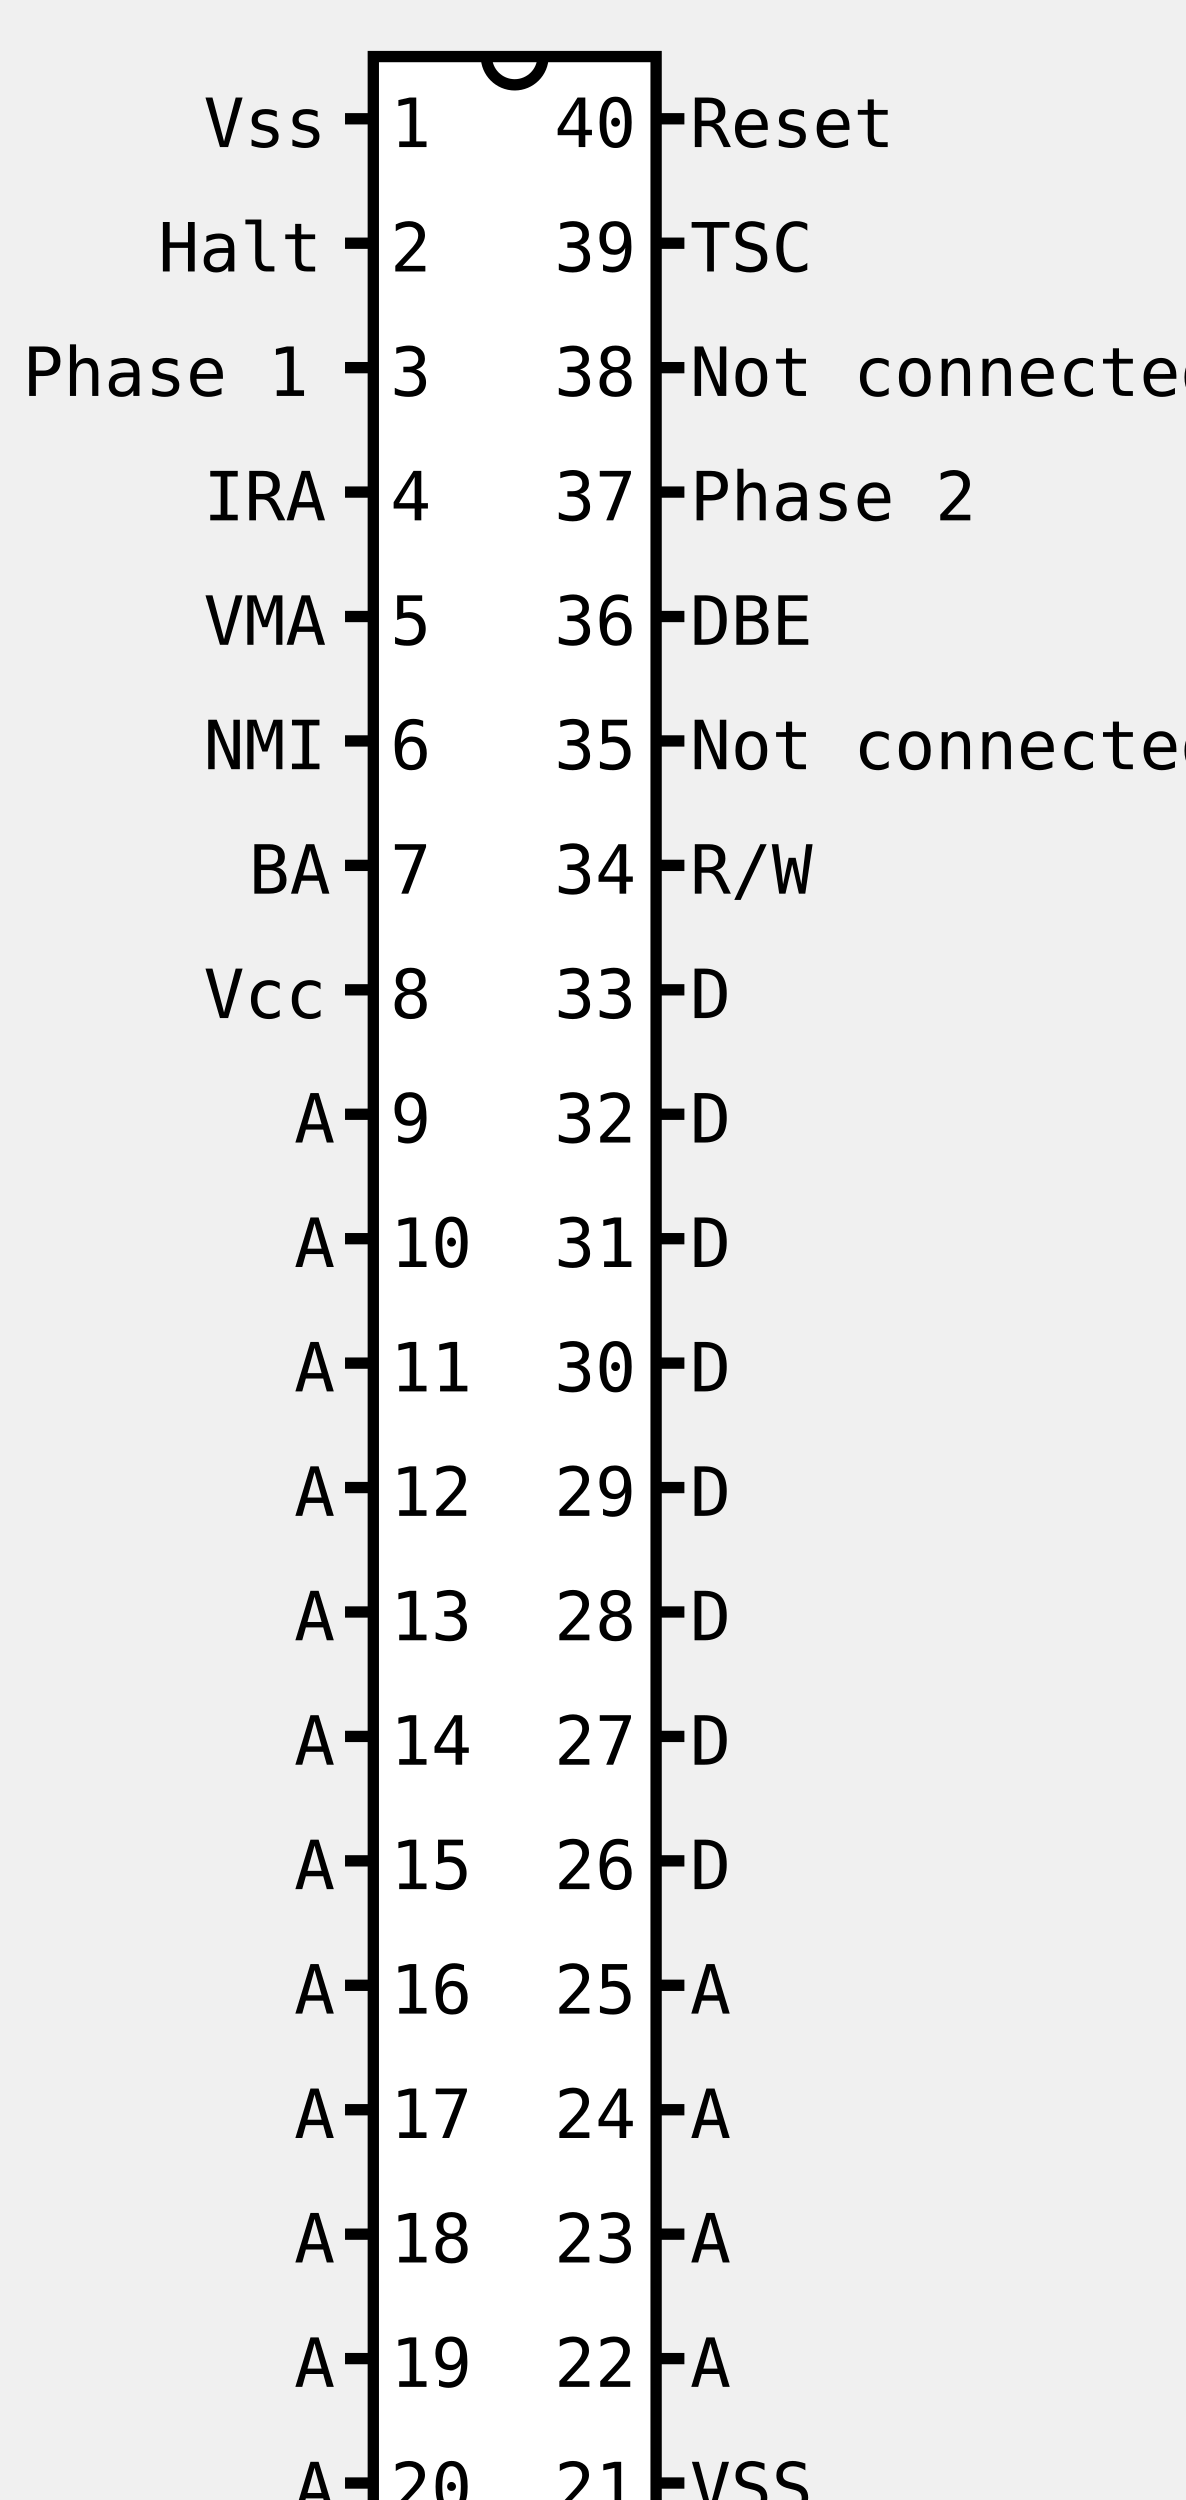
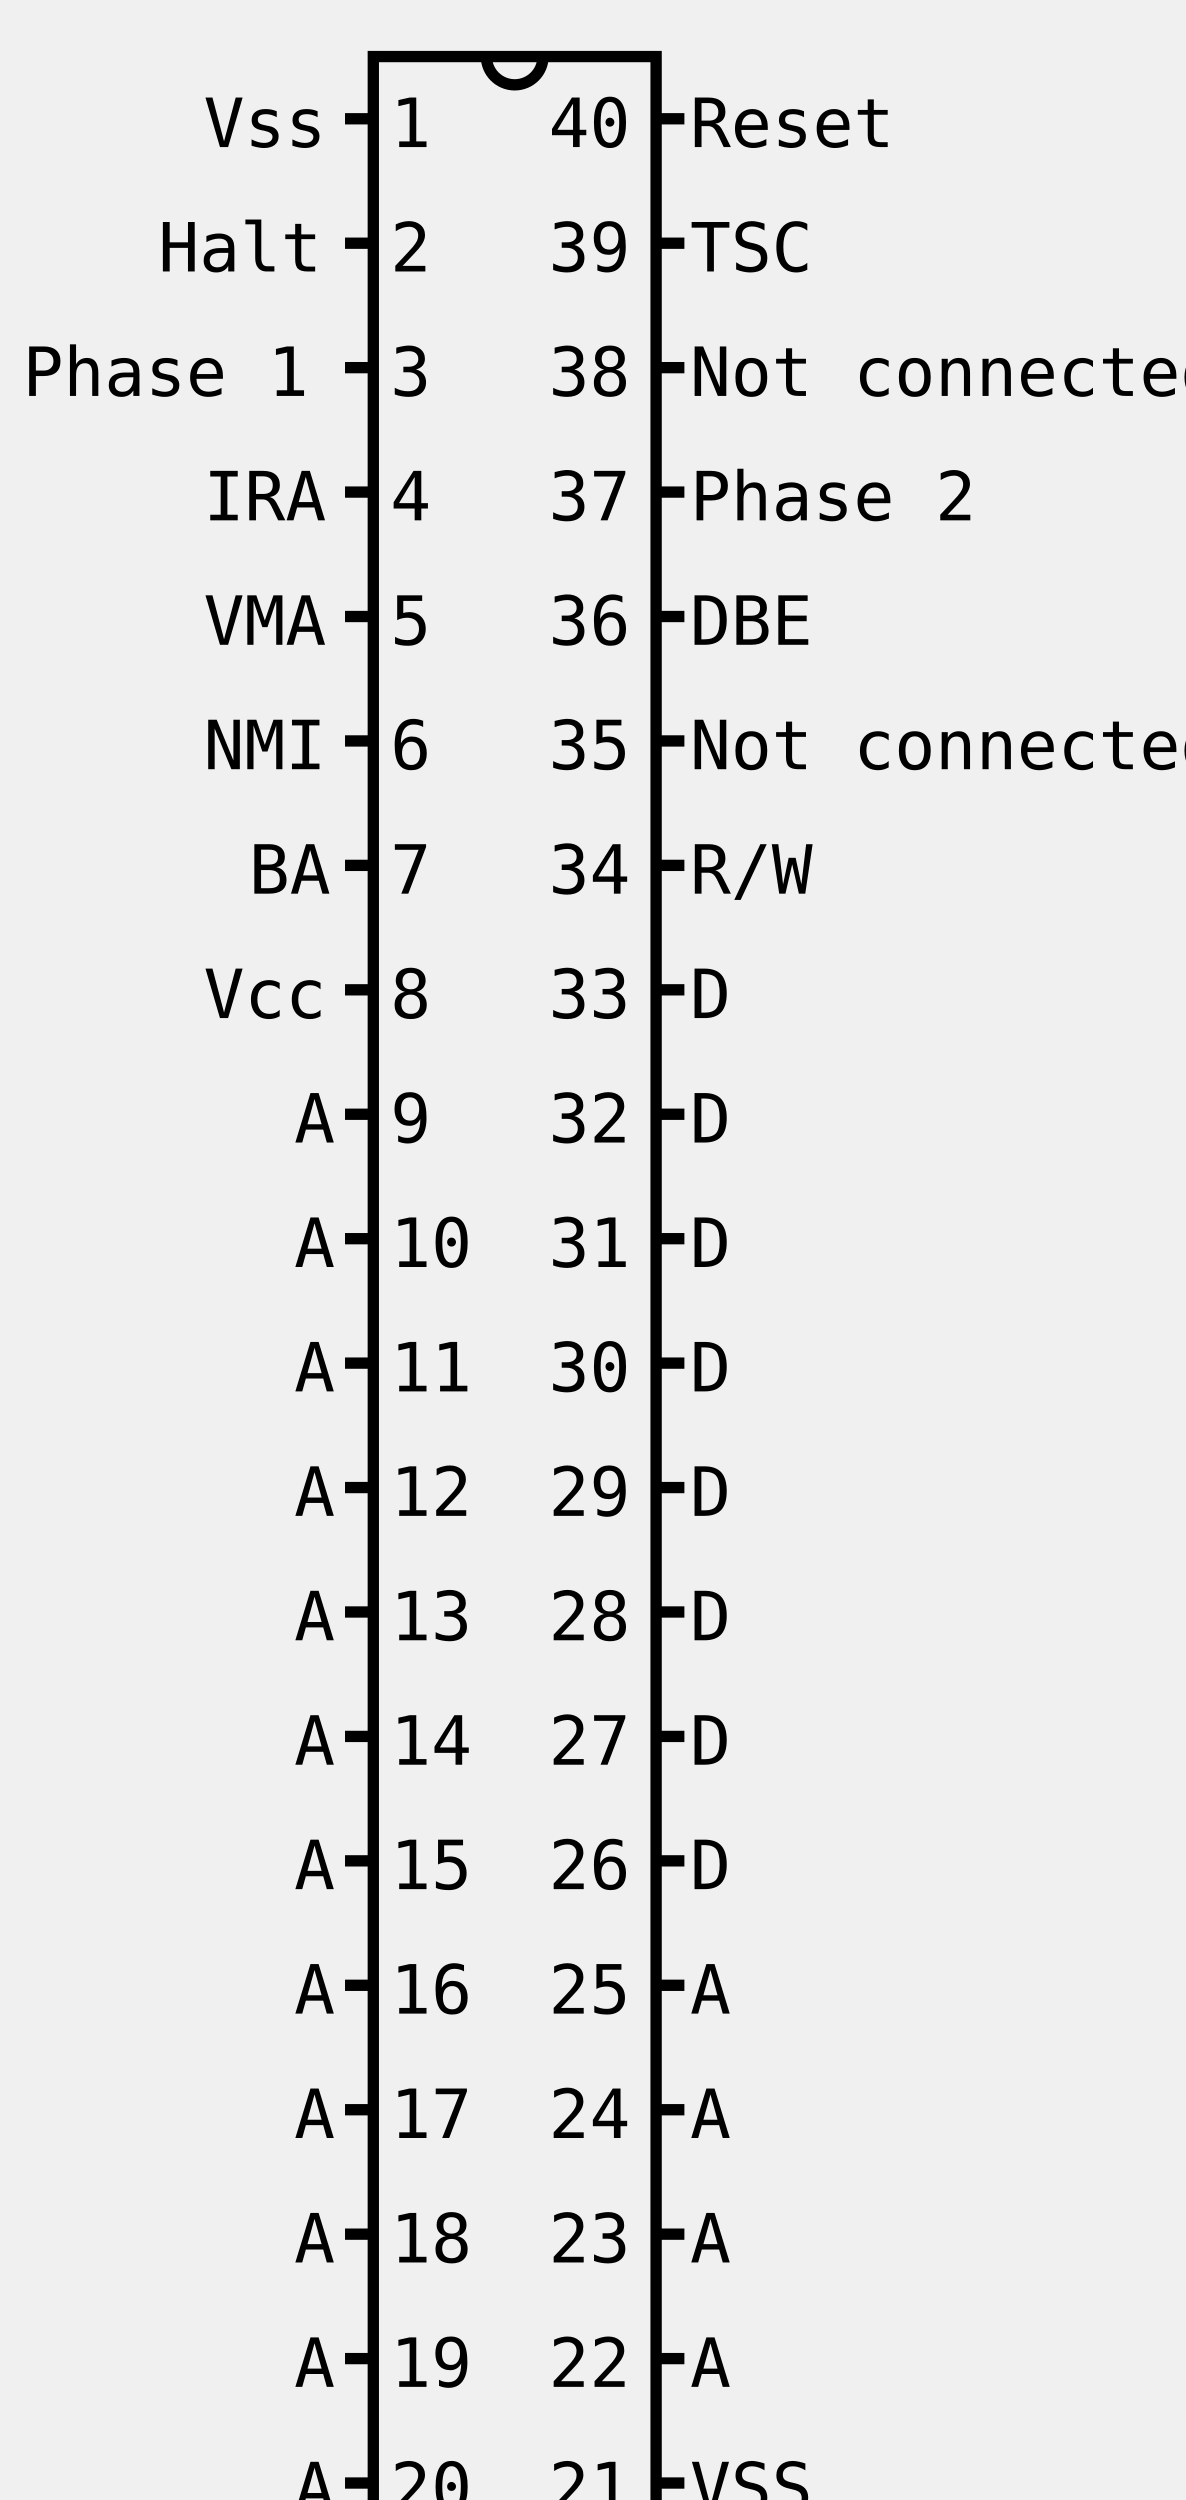
<svg xmlns="http://www.w3.org/2000/svg" version="1.1">
-   <rect x="66" y="10" width="50" height="440" fill="white" stroke-width="2" stroke="black" />
+   <rect x="66" y="10" width="50" height="440" fill="none" stroke-width="2" stroke="black" />
  <path d="M86 10   A 5 5 0 0 0 96 10" stroke="black" fill="black" fill-opacity="0" stroke-width="2" />
  <line x1="116" y1="21" x2="121" y2="21" stroke="black" stroke-width="2" />
-   <text x="98" y="26" font-family="monospace" fill="black">40</text>
+   <text x="97" y="26" font-family="monospace" fill="black">40</text>
  <text x="122" y="26" transform="rotate(0 122 26)" font-family="monospace" fill="black">Reset</text>
  <line x1="116" y1="43" x2="121" y2="43" stroke="black" stroke-width="2" />
-   <text x="98" y="48" font-family="monospace" fill="black">39</text>
+   <text x="97" y="48" font-family="monospace" fill="black">39</text>
  <text x="122" y="48" transform="rotate(0 122 48)" font-family="monospace" fill="black">TSC</text>
  <line x1="116" y1="65" x2="121" y2="65" stroke="black" stroke-width="2" />
-   <text x="98" y="70" font-family="monospace" fill="black">38</text>
+   <text x="97" y="70" font-family="monospace" fill="black">38</text>
  <text x="122" y="70" transform="rotate(0 122 70)" font-family="monospace" fill="black">Not connected</text>
  <line x1="116" y1="87" x2="121" y2="87" stroke="black" stroke-width="2" />
-   <text x="98" y="92" font-family="monospace" fill="black">37</text>
+   <text x="97" y="92" font-family="monospace" fill="black">37</text>
  <text x="122" y="92" transform="rotate(0 122 92)" font-family="monospace" fill="black">Phase 2</text>
  <line x1="116" y1="109" x2="121" y2="109" stroke="black" stroke-width="2" />
-   <text x="98" y="114" font-family="monospace" fill="black">36</text>
+   <text x="97" y="114" font-family="monospace" fill="black">36</text>
  <text x="122" y="114" transform="rotate(0 122 114)" font-family="monospace" fill="black">DBE</text>
  <line x1="116" y1="131" x2="121" y2="131" stroke="black" stroke-width="2" />
-   <text x="98" y="136" font-family="monospace" fill="black">35</text>
+   <text x="97" y="136" font-family="monospace" fill="black">35</text>
  <text x="122" y="136" transform="rotate(0 122 136)" font-family="monospace" fill="black">Not connected</text>
  <line x1="116" y1="153" x2="121" y2="153" stroke="black" stroke-width="2" />
-   <text x="98" y="158" font-family="monospace" fill="black">34</text>
+   <text x="97" y="158" font-family="monospace" fill="black">34</text>
  <text x="122" y="158" transform="rotate(0 122 158)" font-family="monospace" fill="black">R/W</text>
  <line x1="116" y1="175" x2="121" y2="175" stroke="black" stroke-width="2" />
-   <text x="98" y="180" font-family="monospace" fill="black">33</text>
+   <text x="97" y="180" font-family="monospace" fill="black">33</text>
  <text x="122" y="180" transform="rotate(0 122 180)" font-family="monospace" fill="black">D</text>
  <line x1="116" y1="197" x2="121" y2="197" stroke="black" stroke-width="2" />
-   <text x="98" y="202" font-family="monospace" fill="black">32</text>
+   <text x="97" y="202" font-family="monospace" fill="black">32</text>
  <text x="122" y="202" transform="rotate(0 122 202)" font-family="monospace" fill="black">D</text>
  <line x1="116" y1="219" x2="121" y2="219" stroke="black" stroke-width="2" />
-   <text x="98" y="224" font-family="monospace" fill="black">31</text>
+   <text x="97" y="224" font-family="monospace" fill="black">31</text>
  <text x="122" y="224" transform="rotate(0 122 224)" font-family="monospace" fill="black">D</text>
  <line x1="116" y1="241" x2="121" y2="241" stroke="black" stroke-width="2" />
-   <text x="98" y="246" font-family="monospace" fill="black">30</text>
+   <text x="97" y="246" font-family="monospace" fill="black">30</text>
  <text x="122" y="246" transform="rotate(0 122 246)" font-family="monospace" fill="black">D</text>
  <line x1="116" y1="263" x2="121" y2="263" stroke="black" stroke-width="2" />
-   <text x="98" y="268" font-family="monospace" fill="black">29</text>
+   <text x="97" y="268" font-family="monospace" fill="black">29</text>
  <text x="122" y="268" transform="rotate(0 122 268)" font-family="monospace" fill="black">D</text>
  <line x1="116" y1="285" x2="121" y2="285" stroke="black" stroke-width="2" />
-   <text x="98" y="290" font-family="monospace" fill="black">28</text>
+   <text x="97" y="290" font-family="monospace" fill="black">28</text>
  <text x="122" y="290" transform="rotate(0 122 290)" font-family="monospace" fill="black">D</text>
  <line x1="116" y1="307" x2="121" y2="307" stroke="black" stroke-width="2" />
-   <text x="98" y="312" font-family="monospace" fill="black">27</text>
+   <text x="97" y="312" font-family="monospace" fill="black">27</text>
  <text x="122" y="312" transform="rotate(0 122 312)" font-family="monospace" fill="black">D</text>
  <line x1="116" y1="329" x2="121" y2="329" stroke="black" stroke-width="2" />
-   <text x="98" y="334" font-family="monospace" fill="black">26</text>
+   <text x="97" y="334" font-family="monospace" fill="black">26</text>
  <text x="122" y="334" transform="rotate(0 122 334)" font-family="monospace" fill="black">D</text>
  <line x1="116" y1="351" x2="121" y2="351" stroke="black" stroke-width="2" />
-   <text x="98" y="356" font-family="monospace" fill="black">25</text>
+   <text x="97" y="356" font-family="monospace" fill="black">25</text>
  <text x="122" y="356" transform="rotate(0 122 356)" font-family="monospace" fill="black">A</text>
  <line x1="116" y1="373" x2="121" y2="373" stroke="black" stroke-width="2" />
-   <text x="98" y="378" font-family="monospace" fill="black">24</text>
+   <text x="97" y="378" font-family="monospace" fill="black">24</text>
  <text x="122" y="378" transform="rotate(0 122 378)" font-family="monospace" fill="black">A</text>
  <line x1="116" y1="395" x2="121" y2="395" stroke="black" stroke-width="2" />
-   <text x="98" y="400" font-family="monospace" fill="black">23</text>
+   <text x="97" y="400" font-family="monospace" fill="black">23</text>
  <text x="122" y="400" transform="rotate(0 122 400)" font-family="monospace" fill="black">A</text>
  <line x1="116" y1="417" x2="121" y2="417" stroke="black" stroke-width="2" />
-   <text x="98" y="422" font-family="monospace" fill="black">22</text>
+   <text x="97" y="422" font-family="monospace" fill="black">22</text>
  <text x="122" y="422" transform="rotate(0 122 422)" font-family="monospace" fill="black">A</text>
  <line x1="116" y1="439" x2="121" y2="439" stroke="black" stroke-width="2" />
-   <text x="98" y="444" font-family="monospace" fill="black">21</text>
+   <text x="97" y="444" font-family="monospace" fill="black">21</text>
  <text x="122" y="444" transform="rotate(0 122 444)" font-family="monospace" fill="black">VSS</text>
  <line x1="66" y1="21" x2="61" y2="21" stroke="black" stroke-width="2" />
  <text x="69" y="26" font-family="monospace" fill="black">1</text>
  <text x="36" y="26" transform="rotate(0 36 26)" font-family="monospace" fill="black" textLength="24">Vss</text>
  <line x1="66" y1="43" x2="61" y2="43" stroke="black" stroke-width="2" />
  <text x="69" y="48" font-family="monospace" fill="black">2</text>
  <text x="28" y="48" transform="rotate(0 28 48)" font-family="monospace" fill="black" textLength="32">Halt</text>
  <line x1="66" y1="65" x2="61" y2="65" stroke="black" stroke-width="2" />
  <text x="69" y="70" font-family="monospace" fill="black">3</text>
  <text x="4" y="70" transform="rotate(0 4 70)" font-family="monospace" fill="black" textLength="56">Phase 1</text>
  <line x1="66" y1="87" x2="61" y2="87" stroke="black" stroke-width="2" />
  <text x="69" y="92" font-family="monospace" fill="black">4</text>
  <text x="36" y="92" transform="rotate(0 36 92)" font-family="monospace" fill="black" textLength="24">IRA</text>
  <line x1="66" y1="109" x2="61" y2="109" stroke="black" stroke-width="2" />
  <text x="69" y="114" font-family="monospace" fill="black">5</text>
  <text x="36" y="114" transform="rotate(0 36 114)" font-family="monospace" fill="black" textLength="24">VMA</text>
  <line x1="66" y1="131" x2="61" y2="131" stroke="black" stroke-width="2" />
  <text x="69" y="136" font-family="monospace" fill="black">6</text>
  <text x="36" y="136" transform="rotate(0 36 136)" font-family="monospace" fill="black" textLength="24">NMI</text>
  <line x1="66" y1="153" x2="61" y2="153" stroke="black" stroke-width="2" />
  <text x="69" y="158" font-family="monospace" fill="black">7</text>
  <text x="44" y="158" transform="rotate(0 44 158)" font-family="monospace" fill="black" textLength="16">BA</text>
  <line x1="66" y1="175" x2="61" y2="175" stroke="black" stroke-width="2" />
  <text x="69" y="180" font-family="monospace" fill="black">8</text>
  <text x="36" y="180" transform="rotate(0 36 180)" font-family="monospace" fill="black" textLength="24">Vcc</text>
  <line x1="66" y1="197" x2="61" y2="197" stroke="black" stroke-width="2" />
  <text x="69" y="202" font-family="monospace" fill="black">9</text>
  <text x="52" y="202" transform="rotate(0 52 202)" font-family="monospace" fill="black" textLength="8">A</text>
  <line x1="66" y1="219" x2="61" y2="219" stroke="black" stroke-width="2" />
  <text x="69" y="224" font-family="monospace" fill="black">10</text>
  <text x="52" y="224" transform="rotate(0 52 224)" font-family="monospace" fill="black" textLength="8">A</text>
  <line x1="66" y1="241" x2="61" y2="241" stroke="black" stroke-width="2" />
  <text x="69" y="246" font-family="monospace" fill="black">11</text>
  <text x="52" y="246" transform="rotate(0 52 246)" font-family="monospace" fill="black" textLength="8">A</text>
  <line x1="66" y1="263" x2="61" y2="263" stroke="black" stroke-width="2" />
  <text x="69" y="268" font-family="monospace" fill="black">12</text>
  <text x="52" y="268" transform="rotate(0 52 268)" font-family="monospace" fill="black" textLength="8">A</text>
  <line x1="66" y1="285" x2="61" y2="285" stroke="black" stroke-width="2" />
  <text x="69" y="290" font-family="monospace" fill="black">13</text>
  <text x="52" y="290" transform="rotate(0 52 290)" font-family="monospace" fill="black" textLength="8">A</text>
  <line x1="66" y1="307" x2="61" y2="307" stroke="black" stroke-width="2" />
  <text x="69" y="312" font-family="monospace" fill="black">14</text>
  <text x="52" y="312" transform="rotate(0 52 312)" font-family="monospace" fill="black" textLength="8">A</text>
  <line x1="66" y1="329" x2="61" y2="329" stroke="black" stroke-width="2" />
  <text x="69" y="334" font-family="monospace" fill="black">15</text>
  <text x="52" y="334" transform="rotate(0 52 334)" font-family="monospace" fill="black" textLength="8">A</text>
  <line x1="66" y1="351" x2="61" y2="351" stroke="black" stroke-width="2" />
  <text x="69" y="356" font-family="monospace" fill="black">16</text>
  <text x="52" y="356" transform="rotate(0 52 356)" font-family="monospace" fill="black" textLength="8">A</text>
  <line x1="66" y1="373" x2="61" y2="373" stroke="black" stroke-width="2" />
  <text x="69" y="378" font-family="monospace" fill="black">17</text>
  <text x="52" y="378" transform="rotate(0 52 378)" font-family="monospace" fill="black" textLength="8">A</text>
  <line x1="66" y1="395" x2="61" y2="395" stroke="black" stroke-width="2" />
  <text x="69" y="400" font-family="monospace" fill="black">18</text>
  <text x="52" y="400" transform="rotate(0 52 400)" font-family="monospace" fill="black" textLength="8">A</text>
  <line x1="66" y1="417" x2="61" y2="417" stroke="black" stroke-width="2" />
  <text x="69" y="422" font-family="monospace" fill="black">19</text>
  <text x="52" y="422" transform="rotate(0 52 422)" font-family="monospace" fill="black" textLength="8">A</text>
  <line x1="66" y1="439" x2="61" y2="439" stroke="black" stroke-width="2" />
  <text x="69" y="444" font-family="monospace" fill="black">20</text>
  <text x="52" y="444" transform="rotate(0 52 444)" font-family="monospace" fill="black" textLength="8">A</text>
</svg>
